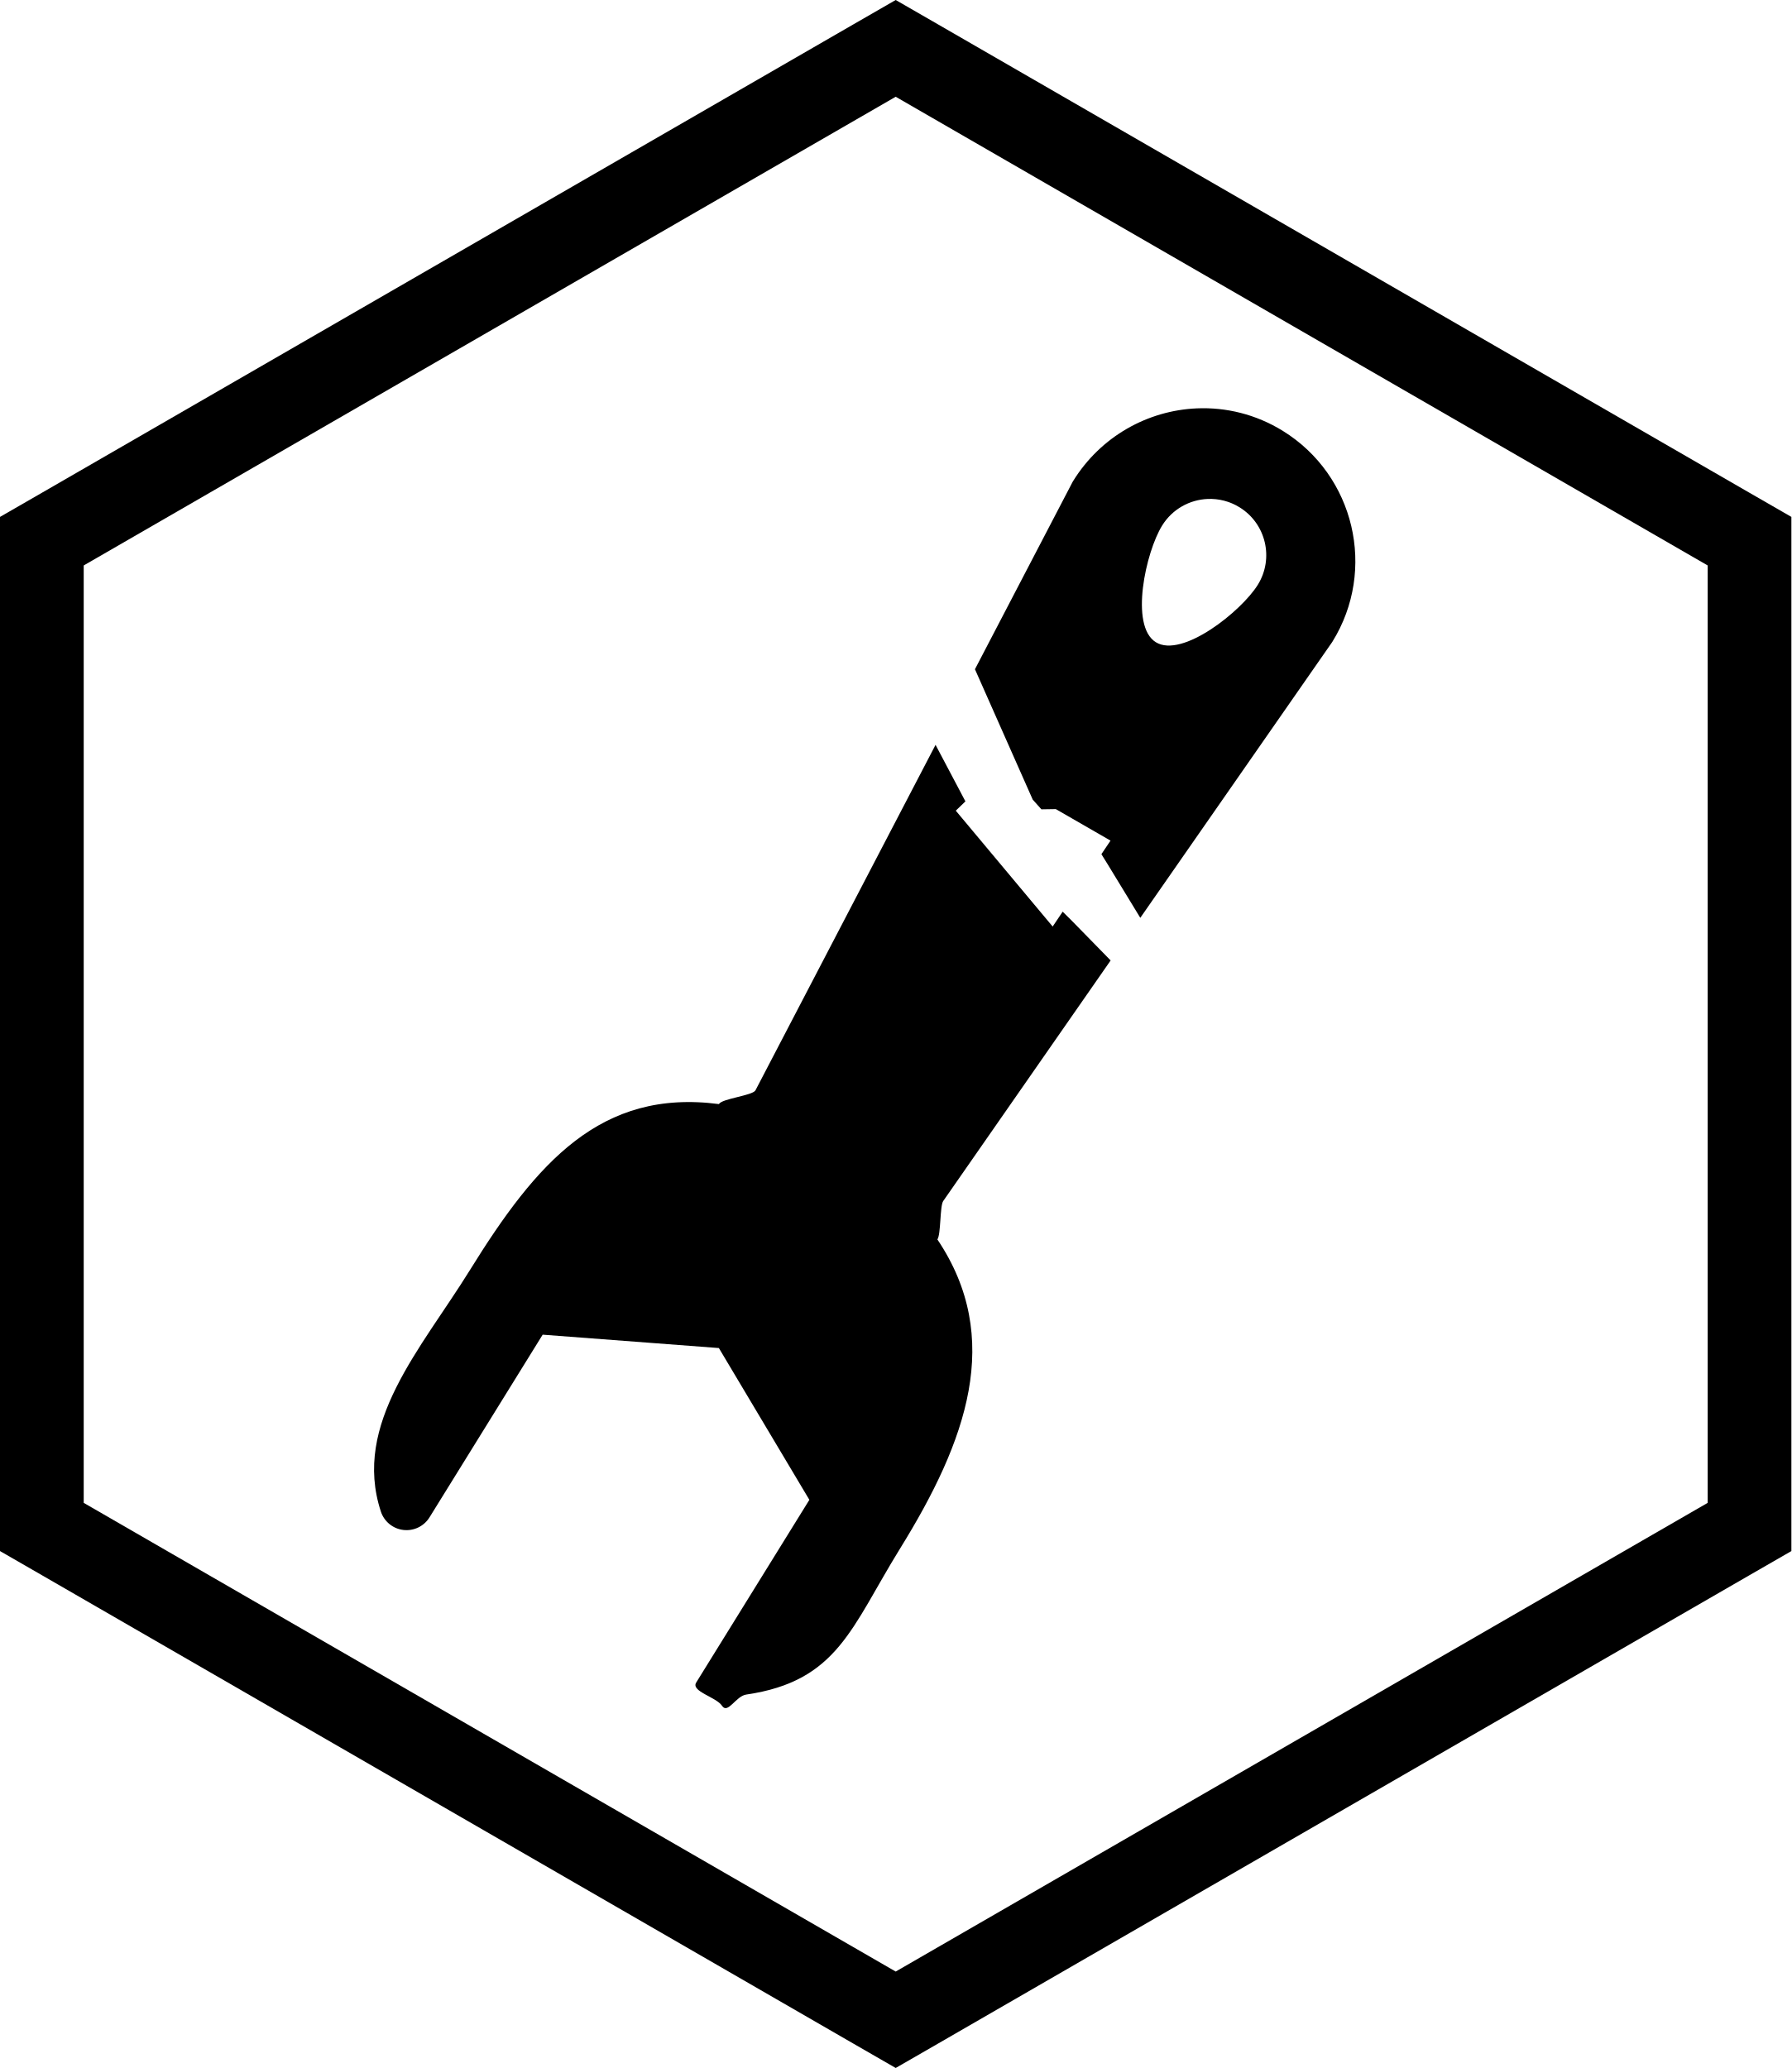
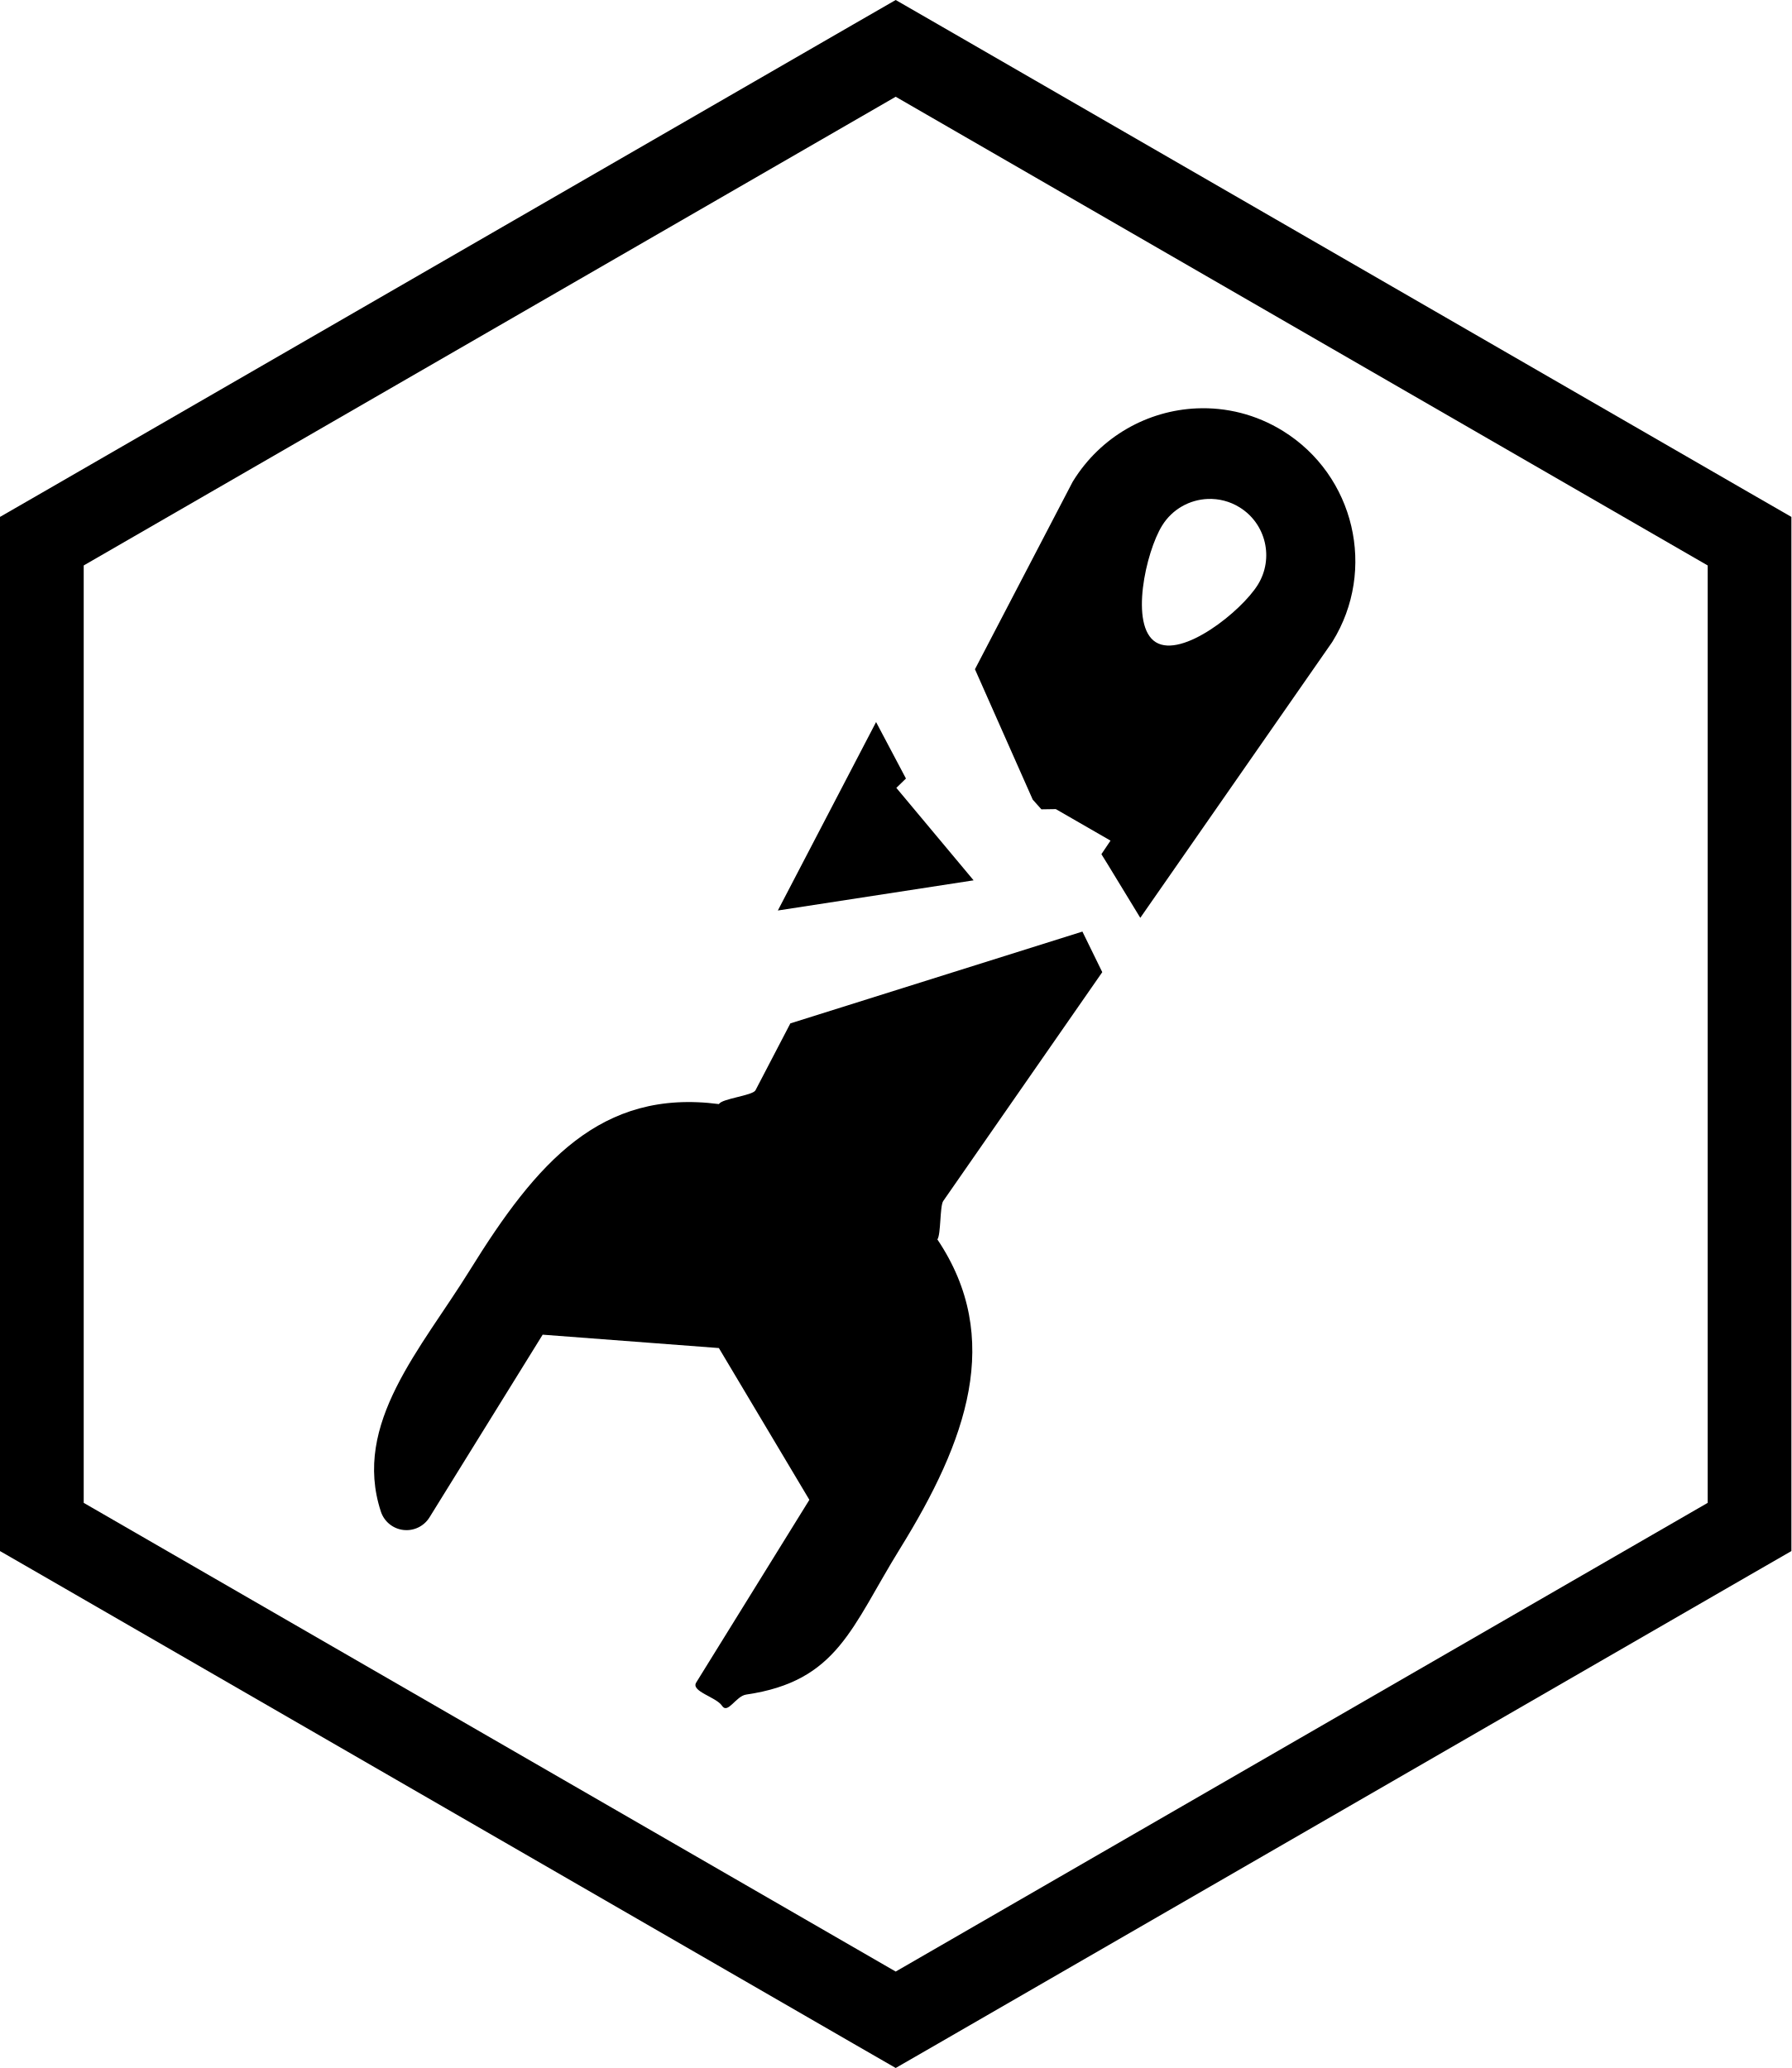
<svg xmlns="http://www.w3.org/2000/svg" width="141.555mm" height="163.435mm" viewBox="0 0 141.555 163.435" version="1.1" id="svg1" xml:space="preserve">
  <defs id="defs1" />
  <g id="layer1">
    <g style="fill:#000000" id="g2" transform="matrix(-0.188509,0.04431954,-0.04431954,-0.188509,125.4488,120.2401)">
      <g id="g1">
-         <path id="path1" d="M 51.293 478.703 C 70.897 482.42 91.963 476.599 107.176 461.383 C 107.281 461.285 107.376 461.186 107.472 461.077 L 163.756 395.776 L 152.987 338.602 L 152.992 338.603 L 150.445 333.917 L 144.699 332.659 L 125.912 315.029 L 130.802 310.498 L 129.521 306.675 L 129.564 306.619 L 129.51 306.675 L 121.298 281.577 L 19.385 373.153 C 19.312 373.224 19.24 373.301 19.161 373.371 C -5.184 397.717 -5.184 437.331 19.161 461.681 C 28.292 470.81 39.53 476.473 51.293 478.703 z M 55.36 441.684 C 51.019 440.843 46.872 438.742 43.509 435.381 C 34.542 426.42 34.543 411.877 43.51 402.913 C 52.48 393.95 80.412 380.658 89.383 389.621 C 98.35 398.585 84.947 426.419 75.98 435.38 C 70.373 440.986 62.595 443.086 55.36 441.684 z M 186.469 369.421 L 290.302 248.948 C 292.067 247.175 304.508 248.829 306.053 246.925 C 351.552 264.092 383.941 240.778 420.515 204.209 C 447.19 177.522 481.659 154.274 478.41 116.616 C 478.042 112.345 475.228 108.677 471.209 107.214 C 467.18 105.742 462.668 106.745 459.637 109.771 L 397.623 171.781 L 328.876 150.012 L 307.107 81.265 L 369.123 19.25 C 372.158 16.218 362.508 11.628 361.046 7.606 C 359.569 3.576 354.668 10.166 350.388 9.796 C 312.725 6.551 302.343 26.718 275.663 53.403 C 239.121 89.948 214.803 127.275 231.939 172.763 C 230.066 174.341 227.896 185.626 226.073 187.429 L 137.057 267.417 L 148.735 286.748 L 151.554 291.27 L 156.919 286.301 L 184.583 341.386 L 184.57 341.383 L 179.853 344.192 L 179.892 344.201 L 186.469 369.421 z " />
+         <path id="path1" d="m 51.293,478.703 c 19.604,3.717 40.67,-2.104 55.883,-17.32 0.105,-0.098 0.201,-0.197 0.297,-0.306 l 56.283,-65.301 -10.769,-57.175 0.005,0.001 -2.547,-4.686 -5.746,-1.258 -18.786,-17.63 4.889,-4.531 -1.28,-3.824 0.043,-0.056 -0.054,0.056 -8.212,-25.098 -101.914,91.575 c -0.073,0.071 -0.145,0.149 -0.224,0.219 -24.345,24.346 -24.344,63.959 7.93e-4,88.309 9.131,9.129 20.369,14.793 32.131,17.023 z m 4.068,-37.019 c -4.341,-0.841 -8.488,-2.942 -11.852,-6.304 -8.967,-8.961 -8.965,-23.504 0.002,-32.468 8.97,-8.963 36.902,-22.255 45.873,-13.292 8.967,8.964 -4.437,36.798 -13.404,45.759 -5.607,5.606 -13.384,7.706 -20.619,6.304 z m 152.604,-57.658 56.621,-65.69 -80.578,-6.296 22.054,43.948 -4.69,2.814 z m -62.39,-102.509 124.587,-9.197 20.142,-23.371 c 1.765,-1.773 14.203,-0.12 15.748,-2.024 45.5,17.167 77.891,-6.147 114.465,-42.716 26.675,-26.687 61.144,-49.935 57.895,-87.593 -0.368,-4.271 -3.182,-7.939 -7.201,-9.402 -4.029,-1.472 -8.541,-0.47 -11.572,2.556 L 397.623,171.781 328.876,150.012 307.107,81.265 369.123,19.25 c 3.035,-3.032 -6.615,-7.622 -8.077,-11.644 -1.477,-4.03 -6.378,2.56 -10.658,2.19 C 312.725,6.551 302.343,26.718 275.663,53.403 239.121,89.948 214.803,127.275 231.939,172.763 c -1.873,1.578 -4.043,12.863 -5.866,14.666 l -84.597,76.115 z" />
      </g>
    </g>
    <g id="g3" transform="scale(0.2645833)">
      <path d="m 267.5,28.9 242.5,140 v 280 L 267.5,588.9 25,448.9 v -280 L 267.5,28.9 M 267.5,0 255,7.2 12.5,147.2 0,154.4 v 308.9 l 12.5,7.2 242.5,140 12.5,7.2 12.5,-7.2 242.5,-140 12.5,-7.2 V 154.4 L 522.5,147.2 280,7.2 Z" id="path2-3" />
    </g>
  </g>
</svg>
